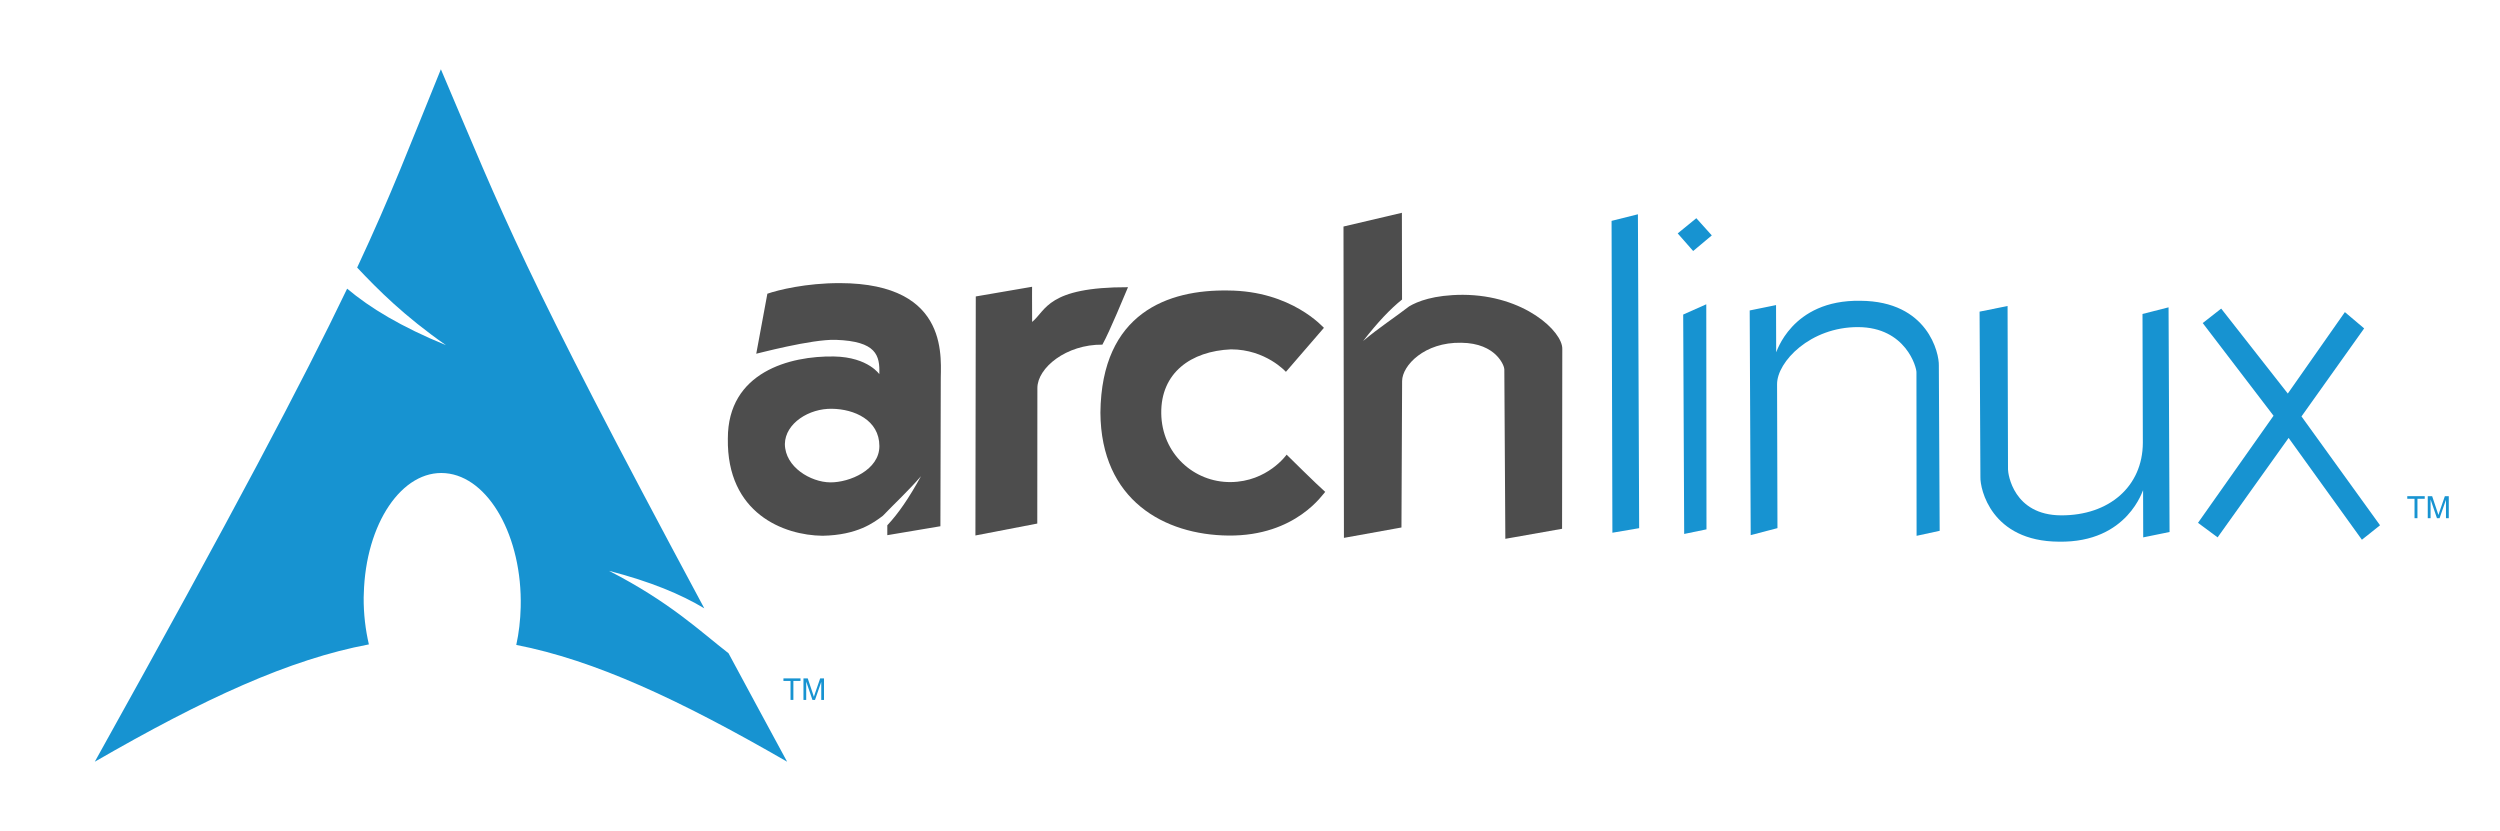
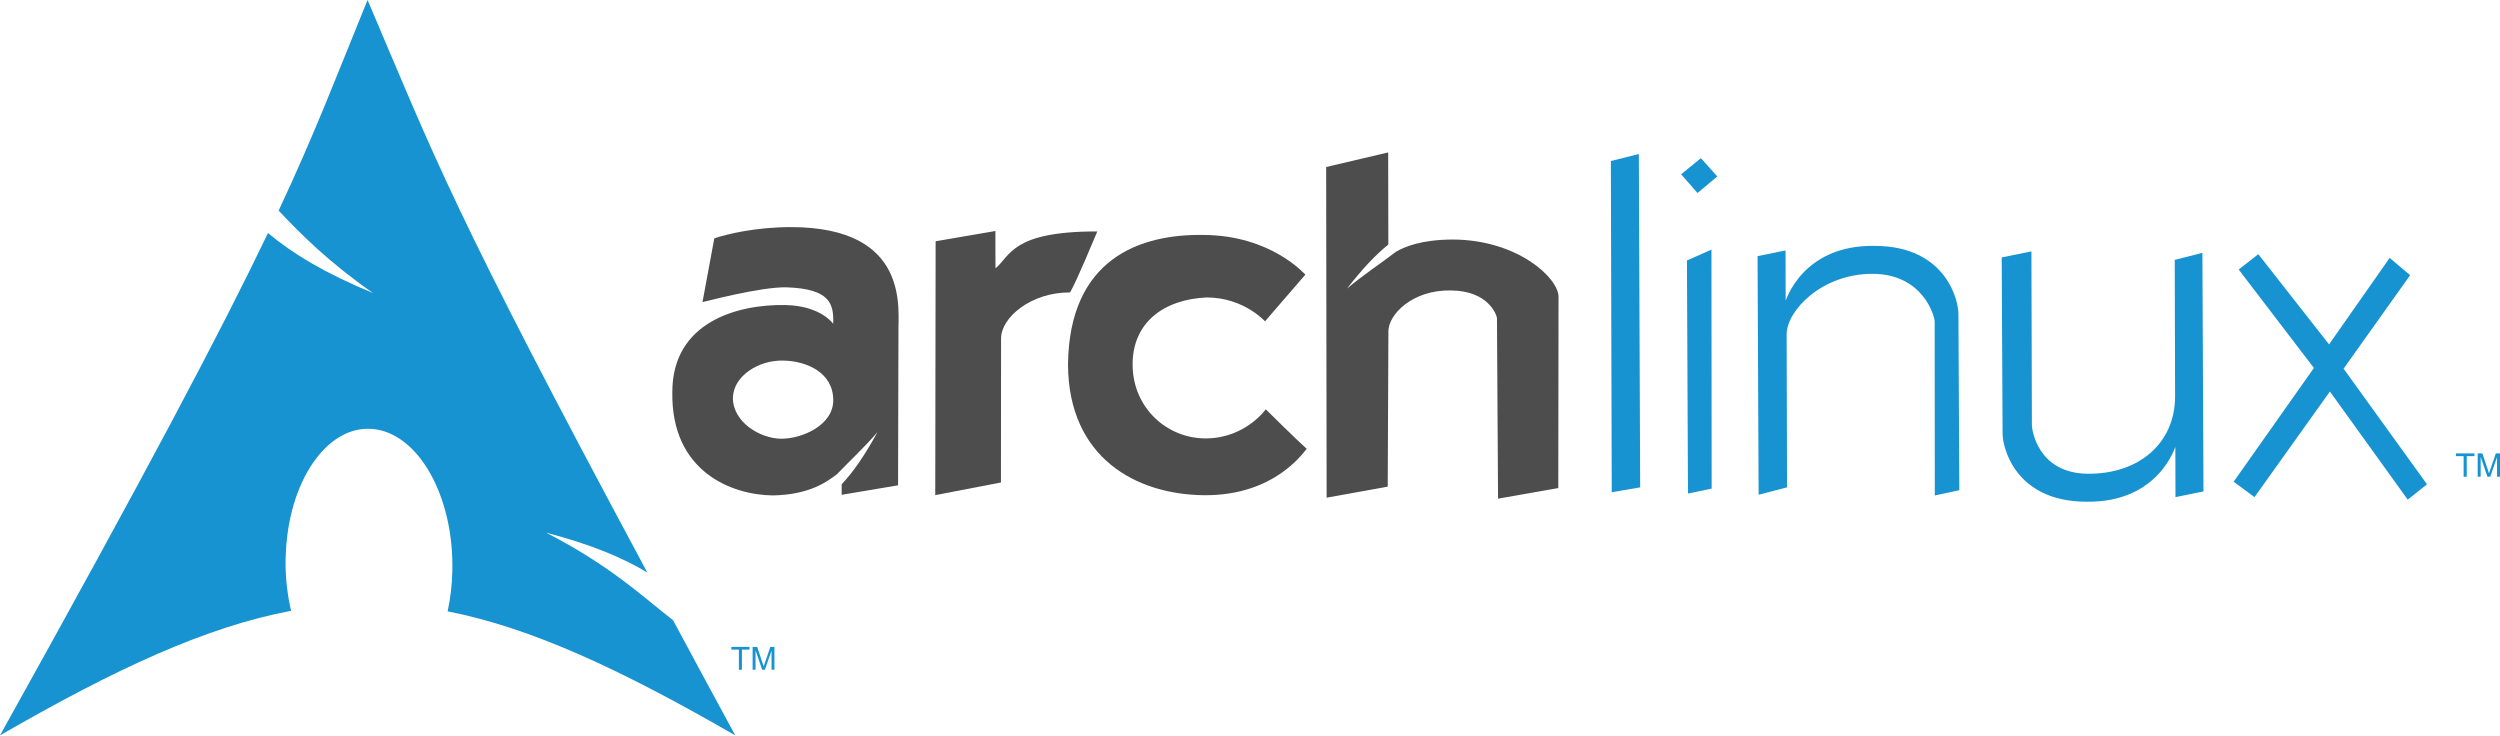
- <svg xmlns="http://www.w3.org/2000/svg" xmlns:xlink="http://www.w3.org/1999/xlink" version="1.0" width="600" height="199.417" id="svg2424">
+ <svg xmlns="http://www.w3.org/2000/svg" xmlns:xlink="http://www.w3.org/1999/xlink" version="1.0" width="564.956" height="166.188" id="svg2424">
  <defs id="defs2426">
    <linearGradient x1="112.499" y1="6.137" x2="112.499" y2="129.347" id="path1082_2_" gradientUnits="userSpaceOnUse" gradientTransform="translate(287,-83)">
      <stop id="stop193" style="stop-color:#ffffff;stop-opacity:0" offset="0" />
      <stop id="stop195" style="stop-color:#ffffff;stop-opacity:0.275" offset="1" />
      <midPointStop offset="0" style="stop-color:#FFFFFF" id="midPointStop197" />
      <midPointStop offset="0.5" style="stop-color:#FFFFFF" id="midPointStop199" />
      <midPointStop offset="1" style="stop-color:#000000" id="midPointStop201" />
    </linearGradient>
    <linearGradient x1="541.335" y1="104.507" x2="606.912" y2="303.14" id="linearGradient2544" xlink:href="#path1082_2_" gradientUnits="userSpaceOnUse" gradientTransform="matrix(-0.3937741,0,0,0.393752,357.5197,122.0015)" />
    <linearGradient id="linearGradient3388">
      <stop id="stop3390" style="stop-color:#000000;stop-opacity:0" offset="0" />
      <stop id="stop3392" style="stop-color:#000000;stop-opacity:0.371" offset="1" />
    </linearGradient>
    <linearGradient x1="490.723" y1="237.724" x2="490.723" y2="183.964" id="linearGradient4416" xlink:href="#linearGradient3388" gradientUnits="userSpaceOnUse" gradientTransform="matrix(0.749107,0,0,0.749107,-35.45986,91.44108)" />
  </defs>
-   <g transform="translate(-34.77731,-129.8024)" id="layer1">
+   <g transform="translate(-57.52731,-146.4274)" id="layer1">
    <g transform="matrix(0.8746356,0,0,0.8746356,14.73052,23.40895)" id="g2424">
      <g transform="matrix(0.6378586,0,0,0.6378586,36.48649,2.17139)" id="g2809" style="fill:#4d4d4d;fill-opacity:1">
-         <path d="m 339.969,309.094 c -14.471,-0.024 -26.481,2.944 -31.125,4.562 l -4.781,25.812 c -0.012,0.095 23.795,-6.349 34.281,-5.969 17.362,0.624 18.959,6.635 18.656,14.75 0.296,0.475 -4.479,-7.332 -19.5,-7.594 -18.95,-0.327 -45.693,6.709 -45.656,35.312 -0.511,32.174 24.034,41.639 40.75,41.812 15.028,-0.274 22.078,-5.691 25.938,-8.594 5.071,-5.302 10.873,-10.634 16.406,-17.031 -5.236,9.513 -9.775,16.09 -14.5,21.125 l 0,4.25 22.844,-3.844 0.156,-62.094 c -0.231,-8.788 5.041,-42.418 -43.469,-42.5 z m -3.281,54.062 c 9.469,0.13 20.328,4.797 20.344,16.031 0.049,10.218 -12.8,15.712 -21.156,15.625 -8.36,-0.087 -19.451,-6.57 -19.5,-16.531 0.16,-8.904 10.46,-15.354 20.312,-15.125 z" id="path2284" style="fill:#4d4d4d;fill-opacity:1;fill-rule:evenodd;stroke:none" />
+         <path d="m 339.969,309.094 c -14.471,-0.024 -26.481,2.944 -31.125,4.562 l -4.781,25.812 c -0.012,0.095 23.795,-6.349 34.281,-5.969 17.362,0.624 18.959,6.635 18.656,14.75 0.296,0.475 -4.479,-7.332 -19.5,-7.594 -18.95,-0.327 -45.693,6.709 -45.656,35.312 -0.511,32.174 24.034,41.639 40.75,41.812 15.028,-0.274 22.078,-5.691 25.938,-8.594 5.071,-5.302 10.873,-10.634 16.406,-17.031 -5.236,9.513 -9.775,16.09 -14.5,21.125 v 4.25 l 22.844,-3.844 0.156,-62.094 c -0.231,-8.788 5.041,-42.418 -43.469,-42.5 z m -3.281,54.062 c 9.469,0.13 20.328,4.797 20.344,16.031 0.049,10.218 -12.8,15.712 -21.156,15.625 -8.36,-0.087 -19.451,-6.57 -19.5,-16.531 0.16,-8.904 10.46,-15.354 20.312,-15.125 z" id="path2284" style="fill:#4d4d4d;fill-opacity:1;fill-rule:evenodd;stroke:none" />
        <path d="m 398.501,314.831 -0.155,102.827 26.612,-5.127 0.045,-58.302 c 0.006,-8.681 12.406,-18.825 27.963,-18.663 3.302,-5.974 9.509,-21.242 11.021,-24.715 -34.756,-0.083 -35.199,9.99 -41.244,14.945 -0.063,-9.453 -0.021,-15.127 -0.021,-15.127 l -24.22,4.162 z" id="path2286" style="fill:#4d4d4d;fill-opacity:1;fill-rule:evenodd;stroke:none" />
-         <path d="m 548.269,328.331 c -0.257,-0.121 -13.879,-15.934 -41.266,-16.059 -25.652,-0.426 -54.426,9.519 -54.886,52.533 0.225,37.819 27.64,52.598 55.031,52.886 29.313,0.305 40.977,-18.329 41.676,-18.791 -3.498,-3.032 -16.598,-16.013 -16.598,-16.013 0,0 -8.182,11.651 -24.058,11.799 -15.879,0.151 -29.682,-12.273 -29.878,-29.609 -0.203,-17.336 12.689,-26.728 29.997,-27.487 14.985,-0.003 23.63,9.673 23.63,9.673 l 16.352,-18.932 z" id="path2288" style="fill:#4d4d4d;fill-opacity:1;fill-rule:evenodd;stroke:none" />
+         <path d="m 548.269,328.331 c -0.257,-0.121 -13.879,-15.934 -41.266,-16.059 -25.652,-0.426 -54.426,9.519 -54.886,52.533 0.225,37.819 27.64,52.598 55.031,52.886 29.313,0.305 40.977,-18.329 41.676,-18.791 -3.498,-3.032 -16.598,-16.013 -16.598,-16.013 0,0 -8.182,11.651 -24.058,11.799 -15.879,0.151 -29.682,-12.273 -29.878,-29.609 -0.203,-17.336 12.689,-26.728 29.997,-27.487 14.985,-0.003 23.63,9.673 23.63,9.673 z" id="path2288" style="fill:#4d4d4d;fill-opacity:1;fill-rule:evenodd;stroke:none" />
        <path d="m 581.812,278.844 -25.125,5.906 0.188,133.938 24.75,-4.469 0.281,-63.031 c 0.053,-6.609 9.561,-16.759 25.438,-16.438 15.18,0.158 18.572,10.118 18.531,11.375 l 0.438,72.969 24.406,-4.312 0.094,-77.375 c 0.161,-7.445 -16.308,-23.17 -42.781,-23.281 -12.581,0.02 -19.548,2.868 -23.094,4.969 -6.067,4.686 -13,9.175 -19.812,14.906 6.298,-8.091 11.586,-13.685 16.75,-17.844 l -0.062,-37.312 z" id="path2290" style="fill:#4d4d4d;fill-opacity:1;fill-rule:evenodd;stroke:none" />
      </g>
      <g transform="matrix(0.9443373,0,0.01336345,0.9443373,78.34566,-412.4888)" id="g5326" style="fill:#1793d1;fill-opacity:1;stroke:none">
-         <path d="m 400.676,629.796 7.682,-1.916 -0.929,91.208 -7.796,1.324 1.043,-90.616 z" id="path2292" style="fill:#1793d1;fill-opacity:1;fill-rule:evenodd;stroke:none" />
-         <path d="m 421.103,657.018 6.751,-2.987 -0.868,65.399 -6.498,1.339 0.615,-63.752 z m -1.261,-23.583 5.472,-4.415 4.423,5 -5.476,4.532 -4.419,-5.116 z" id="path2294" style="fill:#1793d1;fill-opacity:1;fill-rule:evenodd;stroke:none" />
-         <path d="m 440.443,655.826 7.678,-1.562 -0.157,13.672 c -0.007,0.587 4.419,-15.274 24.685,-14.921 19.68,0.11 22.684,15.346 22.529,18.762 l -0.438,48.078 -6.73,1.456 0.633,-47.489 c 0.097,-1.387 -2.881,-13.114 -16.789,-13.158 -13.905,-0.04 -23.684,10.1 -23.758,16.579 l -0.481,41.835 -7.804,2.031 0.633,-65.285 z" id="path2296" style="fill:#1793d1;fill-opacity:1;fill-rule:evenodd;stroke:none" />
-         <path d="m 561.533,720.202 -7.678,1.562 0.157,-13.672 c 0.007,-0.587 -4.422,15.274 -24.685,14.921 -19.68,-0.109 -22.684,-15.346 -22.529,-18.762 l 0.438,-48.079 8.157,-1.642 -0.546,47.49 c -0.015,1.297 1.368,13.3 15.276,13.343 13.905,0.041 23.766,-8.374 24.015,-21.044 l 0.431,-37.469 7.598,-1.932 -0.633,65.285 z" id="path2298" style="fill:#1793d1;fill-opacity:1;fill-rule:evenodd;stroke:none" />
-         <path d="m 577.455,655.287 -5.427,4.2 20.199,26.933 -22.391,31.116 5.635,4.226 21.044,-28.897 20.878,29.582 5.327,-4.201 -22.376,-31.629 18.57,-25.578 -5.532,-4.734 -16.921,23.668 -19.006,-24.687 z" id="path2300" style="fill:#1793d1;fill-opacity:1;fill-rule:evenodd;stroke:none" />
+         <path d="m 400.676,629.796 7.682,-1.916 -0.929,91.208 -7.796,1.324 z" id="path2292" style="fill:#1793d1;fill-opacity:1;fill-rule:evenodd;stroke:none" />
+         <path d="m 421.103,657.018 6.751,-2.987 -0.868,65.399 -6.498,1.339 z m -1.261,-23.583 5.472,-4.415 4.423,5 -5.476,4.532 z" id="path2294" style="fill:#1793d1;fill-opacity:1;fill-rule:evenodd;stroke:none" />
+         <path d="m 440.443,655.826 7.678,-1.562 -0.157,13.672 c -0.007,0.587 4.419,-15.274 24.685,-14.921 19.68,0.11 22.684,15.346 22.529,18.762 l -0.438,48.078 -6.73,1.456 0.633,-47.489 c 0.097,-1.387 -2.881,-13.114 -16.789,-13.158 -13.905,-0.04 -23.684,10.1 -23.758,16.579 l -0.481,41.835 -7.804,2.031 z" id="path2296" style="fill:#1793d1;fill-opacity:1;fill-rule:evenodd;stroke:none" />
+         <path d="m 561.533,720.202 -7.678,1.562 0.157,-13.672 c 0.007,-0.587 -4.422,15.274 -24.685,14.921 -19.68,-0.109 -22.684,-15.346 -22.529,-18.762 l 0.438,-48.079 8.157,-1.642 -0.546,47.49 c -0.015,1.297 1.368,13.3 15.276,13.343 13.905,0.041 23.766,-8.374 24.015,-21.044 l 0.431,-37.469 7.598,-1.932 z" id="path2298" style="fill:#1793d1;fill-opacity:1;fill-rule:evenodd;stroke:none" />
+         <path d="m 577.455,655.287 -5.427,4.2 20.199,26.933 -22.391,31.116 5.635,4.226 21.044,-28.897 20.878,29.582 5.327,-4.201 -22.376,-31.629 18.57,-25.578 -5.532,-4.734 -16.921,23.668 z" id="path2300" style="fill:#1793d1;fill-opacity:1;fill-rule:evenodd;stroke:none" />
      </g>
-       <path d="m 105.812,16.625 c -7.397,18.135 -11.858,29.998 -20.094,47.594 5.049,5.352 11.247,11.585 21.312,18.625 C 96.21,78.391 88.829,73.92 83.312,69.281 72.773,91.274 56.26,122.602 22.75,182.812 49.088,167.607 69.504,158.233 88.531,154.656 87.714,151.142 87.25,147.341 87.281,143.375 l 0.031,-0.844 c 0.418,-16.874 9.196,-29.85 19.594,-28.969 10.398,0.881 18.48,15.282 18.062,32.156 -0.079,3.175 -0.437,6.23 -1.062,9.062 18.821,3.682 39.019,13.032 65,28.031 -5.123,-9.432 -9.696,-17.934 -14.062,-26.031 -6.878,-5.331 -14.053,-12.27 -28.688,-19.781 10.059,2.614 17.261,5.629 22.875,9 C 124.633,63.338 121.038,52.354 105.812,16.625 z" transform="matrix(1.143333,0,0,1.143333,22.92017,121.6432)" id="path2518" style="fill:#1793d1;fill-opacity:1;fill-rule:evenodd;stroke:none" />
-       <g id="text2634" style="font-size:8.441px;font-style:normal;font-weight:normal;fill:#1793d1;fill-opacity:1;stroke:none;font-family:DejaVu Sans Mono">
-         <path d="m 685.467,263.836 0,-5.329 -1.991,0 0,-0.713 4.79,0 0,0.713 -1.999,0 0,5.329 -0.8,0" id="path3945" style="fill:#1793d1;fill-opacity:1" />
-         <path d="m 689.098,263.836 0,-6.043 1.204,0 1.43,4.278 c 0.132,0.398 0.228,0.697 0.289,0.894 0.069,-0.22 0.176,-0.543 0.322,-0.969 l 1.447,-4.204 1.076,0 0,6.043 -0.771,0 0,-5.057 -1.756,5.057 -0.721,0 -1.748,-5.144 0,5.144 -0.771,0" id="path3947" style="fill:#1793d1;fill-opacity:1" />
+       <path d="m 105.812,16.625 c -7.397,18.135 -11.858,29.998 -20.094,47.594 5.049,5.352 11.247,11.585 21.312,18.625 C 96.21,78.391 88.829,73.92 83.312,69.281 72.773,91.274 56.26,122.602 22.75,182.812 49.088,167.607 69.504,158.233 88.531,154.656 87.714,151.142 87.25,147.341 87.281,143.375 l 0.031,-0.844 c 0.418,-16.874 9.196,-29.85 19.594,-28.969 10.398,0.881 18.48,15.282 18.062,32.156 -0.079,3.175 -0.437,6.23 -1.062,9.062 18.821,3.682 39.019,13.032 65,28.031 -5.123,-9.432 -9.696,-17.934 -14.062,-26.031 -6.878,-5.331 -14.053,-12.27 -28.688,-19.781 10.059,2.614 17.261,5.629 22.875,9 C 124.633,63.338 121.038,52.354 105.812,16.625 Z" transform="matrix(1.143333,0,0,1.143333,22.92017,121.6432)" id="path2518" style="fill:#1793d1;fill-opacity:1;fill-rule:evenodd;stroke:none" />
+       <g id="text2634" style="font-style:normal;font-weight:normal;font-size:8.441px;font-family:'DejaVu Sans Mono';fill:#1793d1;fill-opacity:1;stroke:none">
+         <path d="m 685.467,263.836 v -5.329 h -1.991 v -0.713 h 4.79 v 0.713 h -1.999 v 5.329 h -0.8" id="path3945" style="fill:#1793d1;fill-opacity:1" />
+         <path d="m 689.098,263.836 v -6.043 h 1.204 l 1.43,4.278 c 0.132,0.398 0.228,0.697 0.289,0.894 0.069,-0.22 0.176,-0.543 0.322,-0.969 l 1.447,-4.204 h 1.076 v 6.043 h -0.771 v -5.057 l -1.756,5.057 h -0.721 l -1.748,-5.144 v 5.144 h -0.771" id="path3947" style="fill:#1793d1;fill-opacity:1" />
      </g>
-       <g id="text2638" style="font-size:8.251px;font-style:normal;font-weight:normal;fill:#1793d1;fill-opacity:1;stroke:none;font-family:DejaVu Sans Mono">
-         <path d="m 239.841,313.7 0,-5.209 -1.946,0 0,-0.697 4.682,0 0,0.697 -1.954,0 0,5.209 -0.782,0" id="path3940" style="fill:#1793d1;fill-opacity:1" />
-         <path d="m 243.39,313.7 0,-5.906 1.176,0 1.398,4.182 c 0.129,0.389 0.223,0.681 0.282,0.874 0.067,-0.215 0.172,-0.53 0.314,-0.947 l 1.414,-4.11 1.052,0 0,5.906 -0.753,0 0,-4.944 -1.716,4.944 -0.705,0 -1.708,-5.028 0,5.028 -0.753,0" id="path3942" style="fill:#1793d1;fill-opacity:1" />
+       <g id="text2638" style="font-style:normal;font-weight:normal;font-size:8.251px;font-family:'DejaVu Sans Mono';fill:#1793d1;fill-opacity:1;stroke:none">
+         <path d="m 239.841,313.7 v -5.209 h -1.946 v -0.697 h 4.682 v 0.697 h -1.954 v 5.209 h -0.782" id="path3940" style="fill:#1793d1;fill-opacity:1" />
+         <path d="m 243.39,313.7 v -5.906 h 1.176 l 1.398,4.182 c 0.129,0.389 0.223,0.681 0.282,0.874 0.067,-0.215 0.172,-0.53 0.314,-0.947 l 1.414,-4.11 h 1.052 v 5.906 h -0.753 v -4.944 l -1.716,4.944 h -0.705 l -1.708,-5.028 v 5.028 h -0.753" id="path3942" style="fill:#1793d1;fill-opacity:1" />
      </g>
    </g>
  </g>
</svg>
